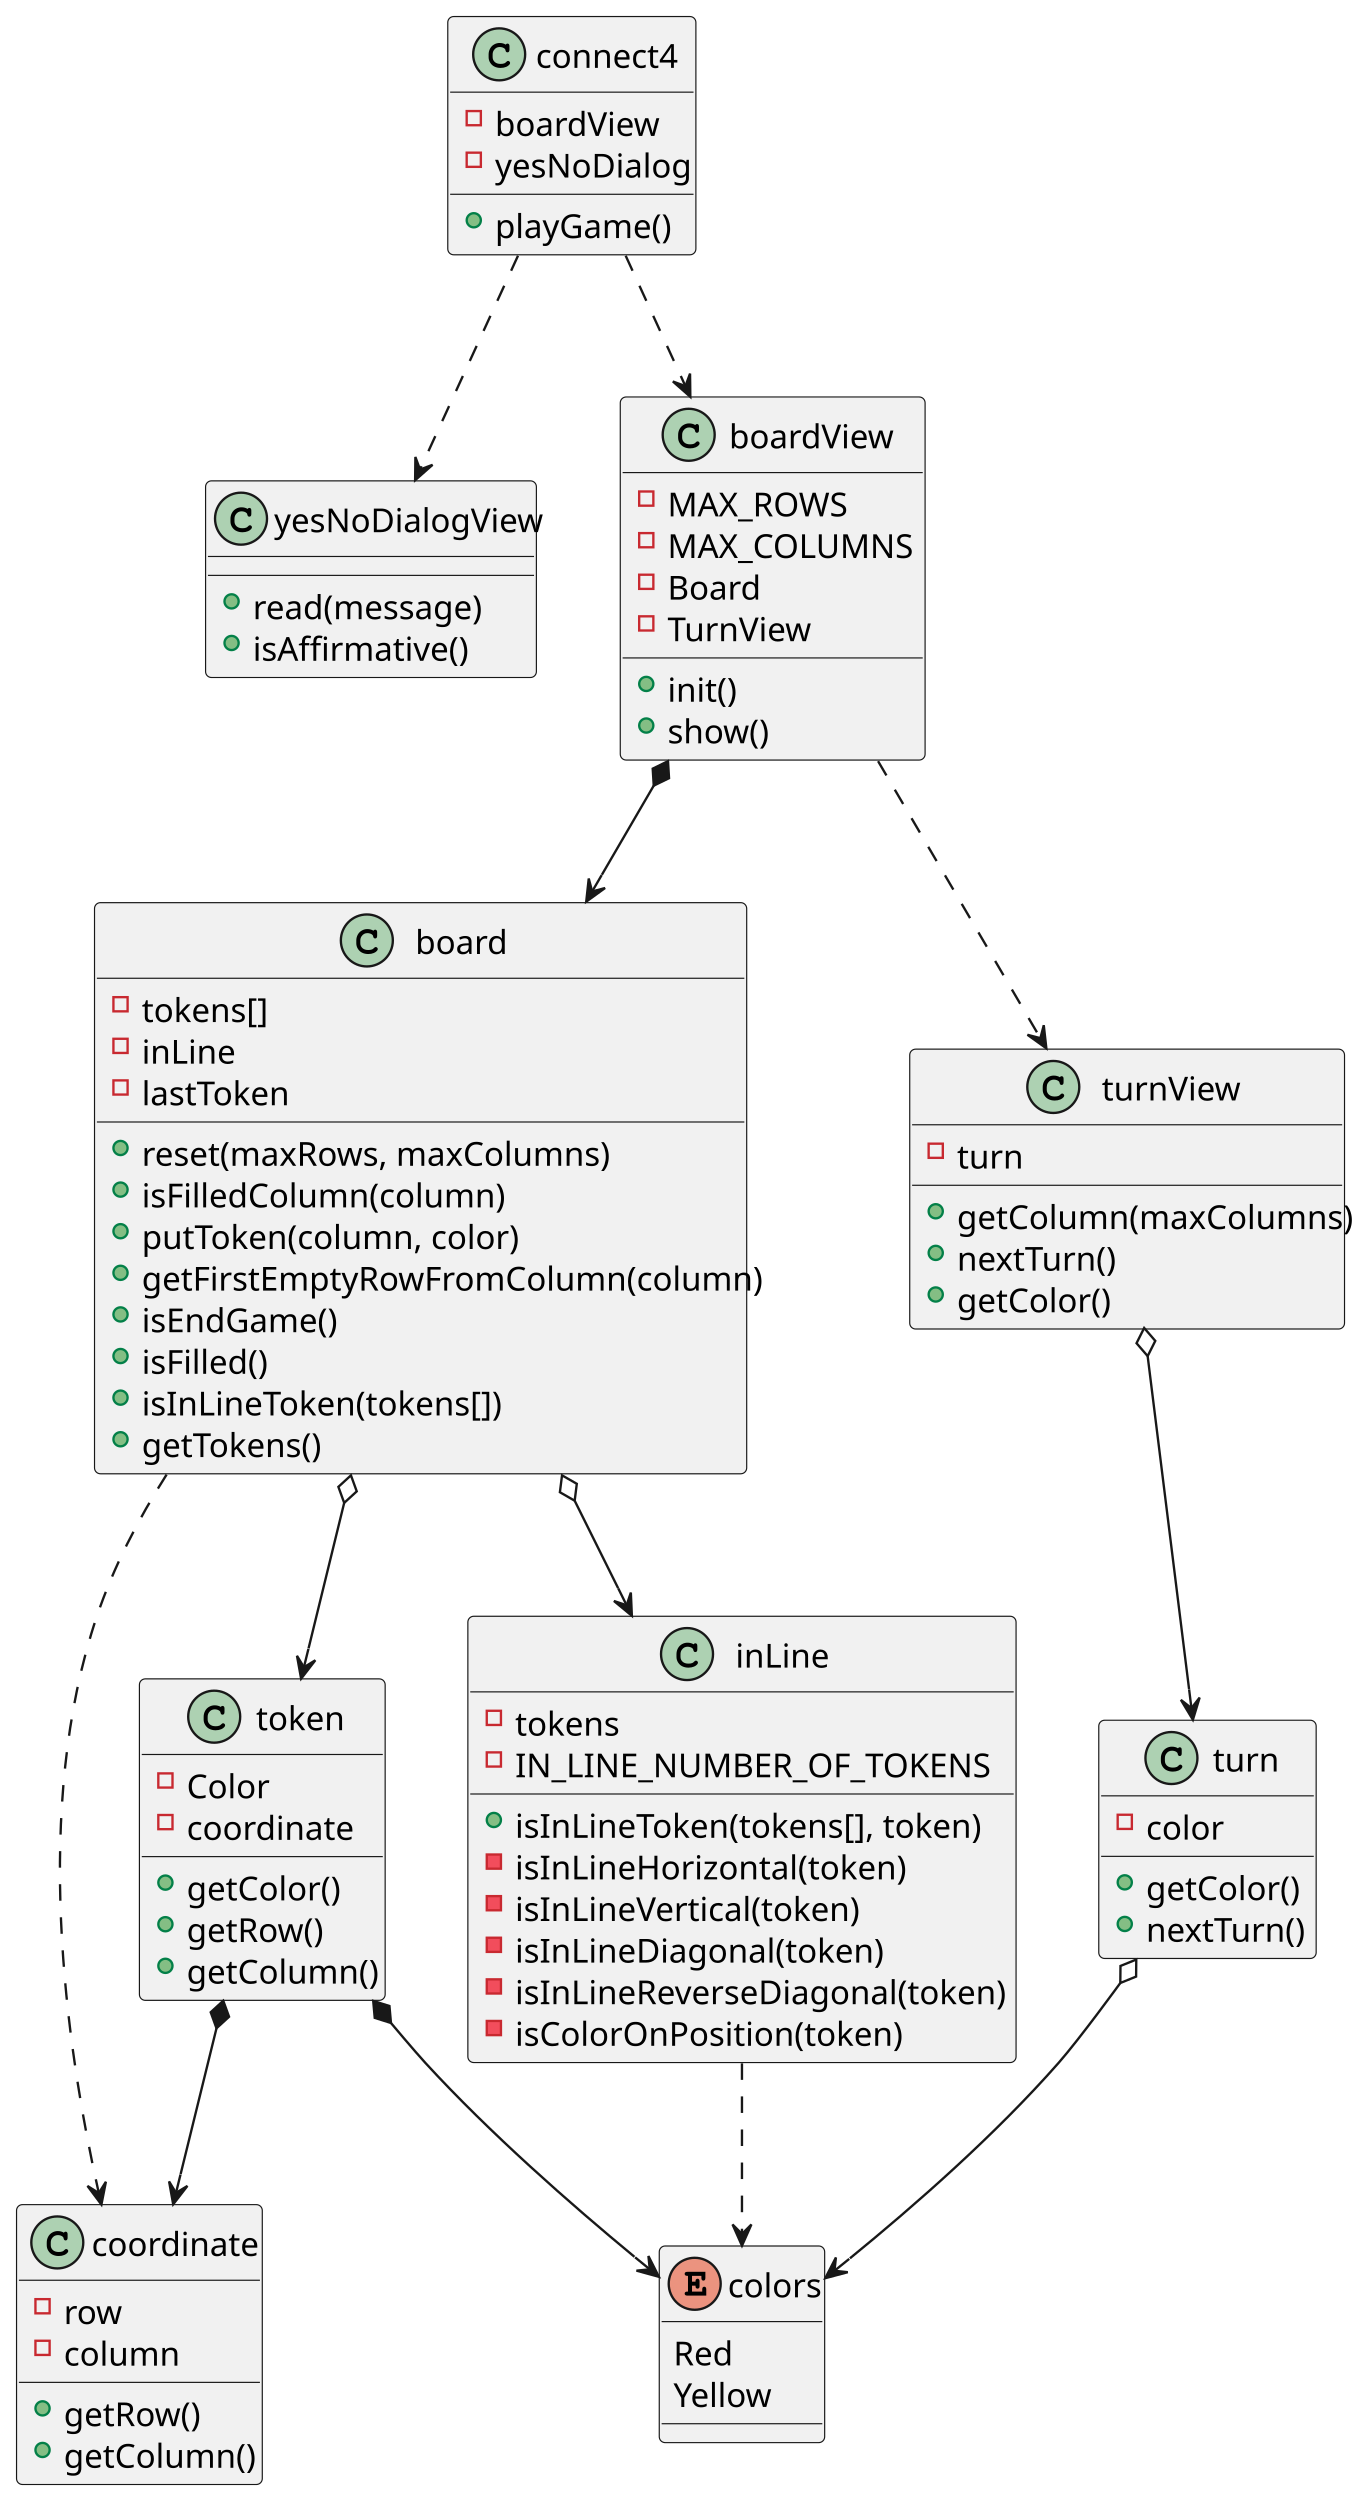
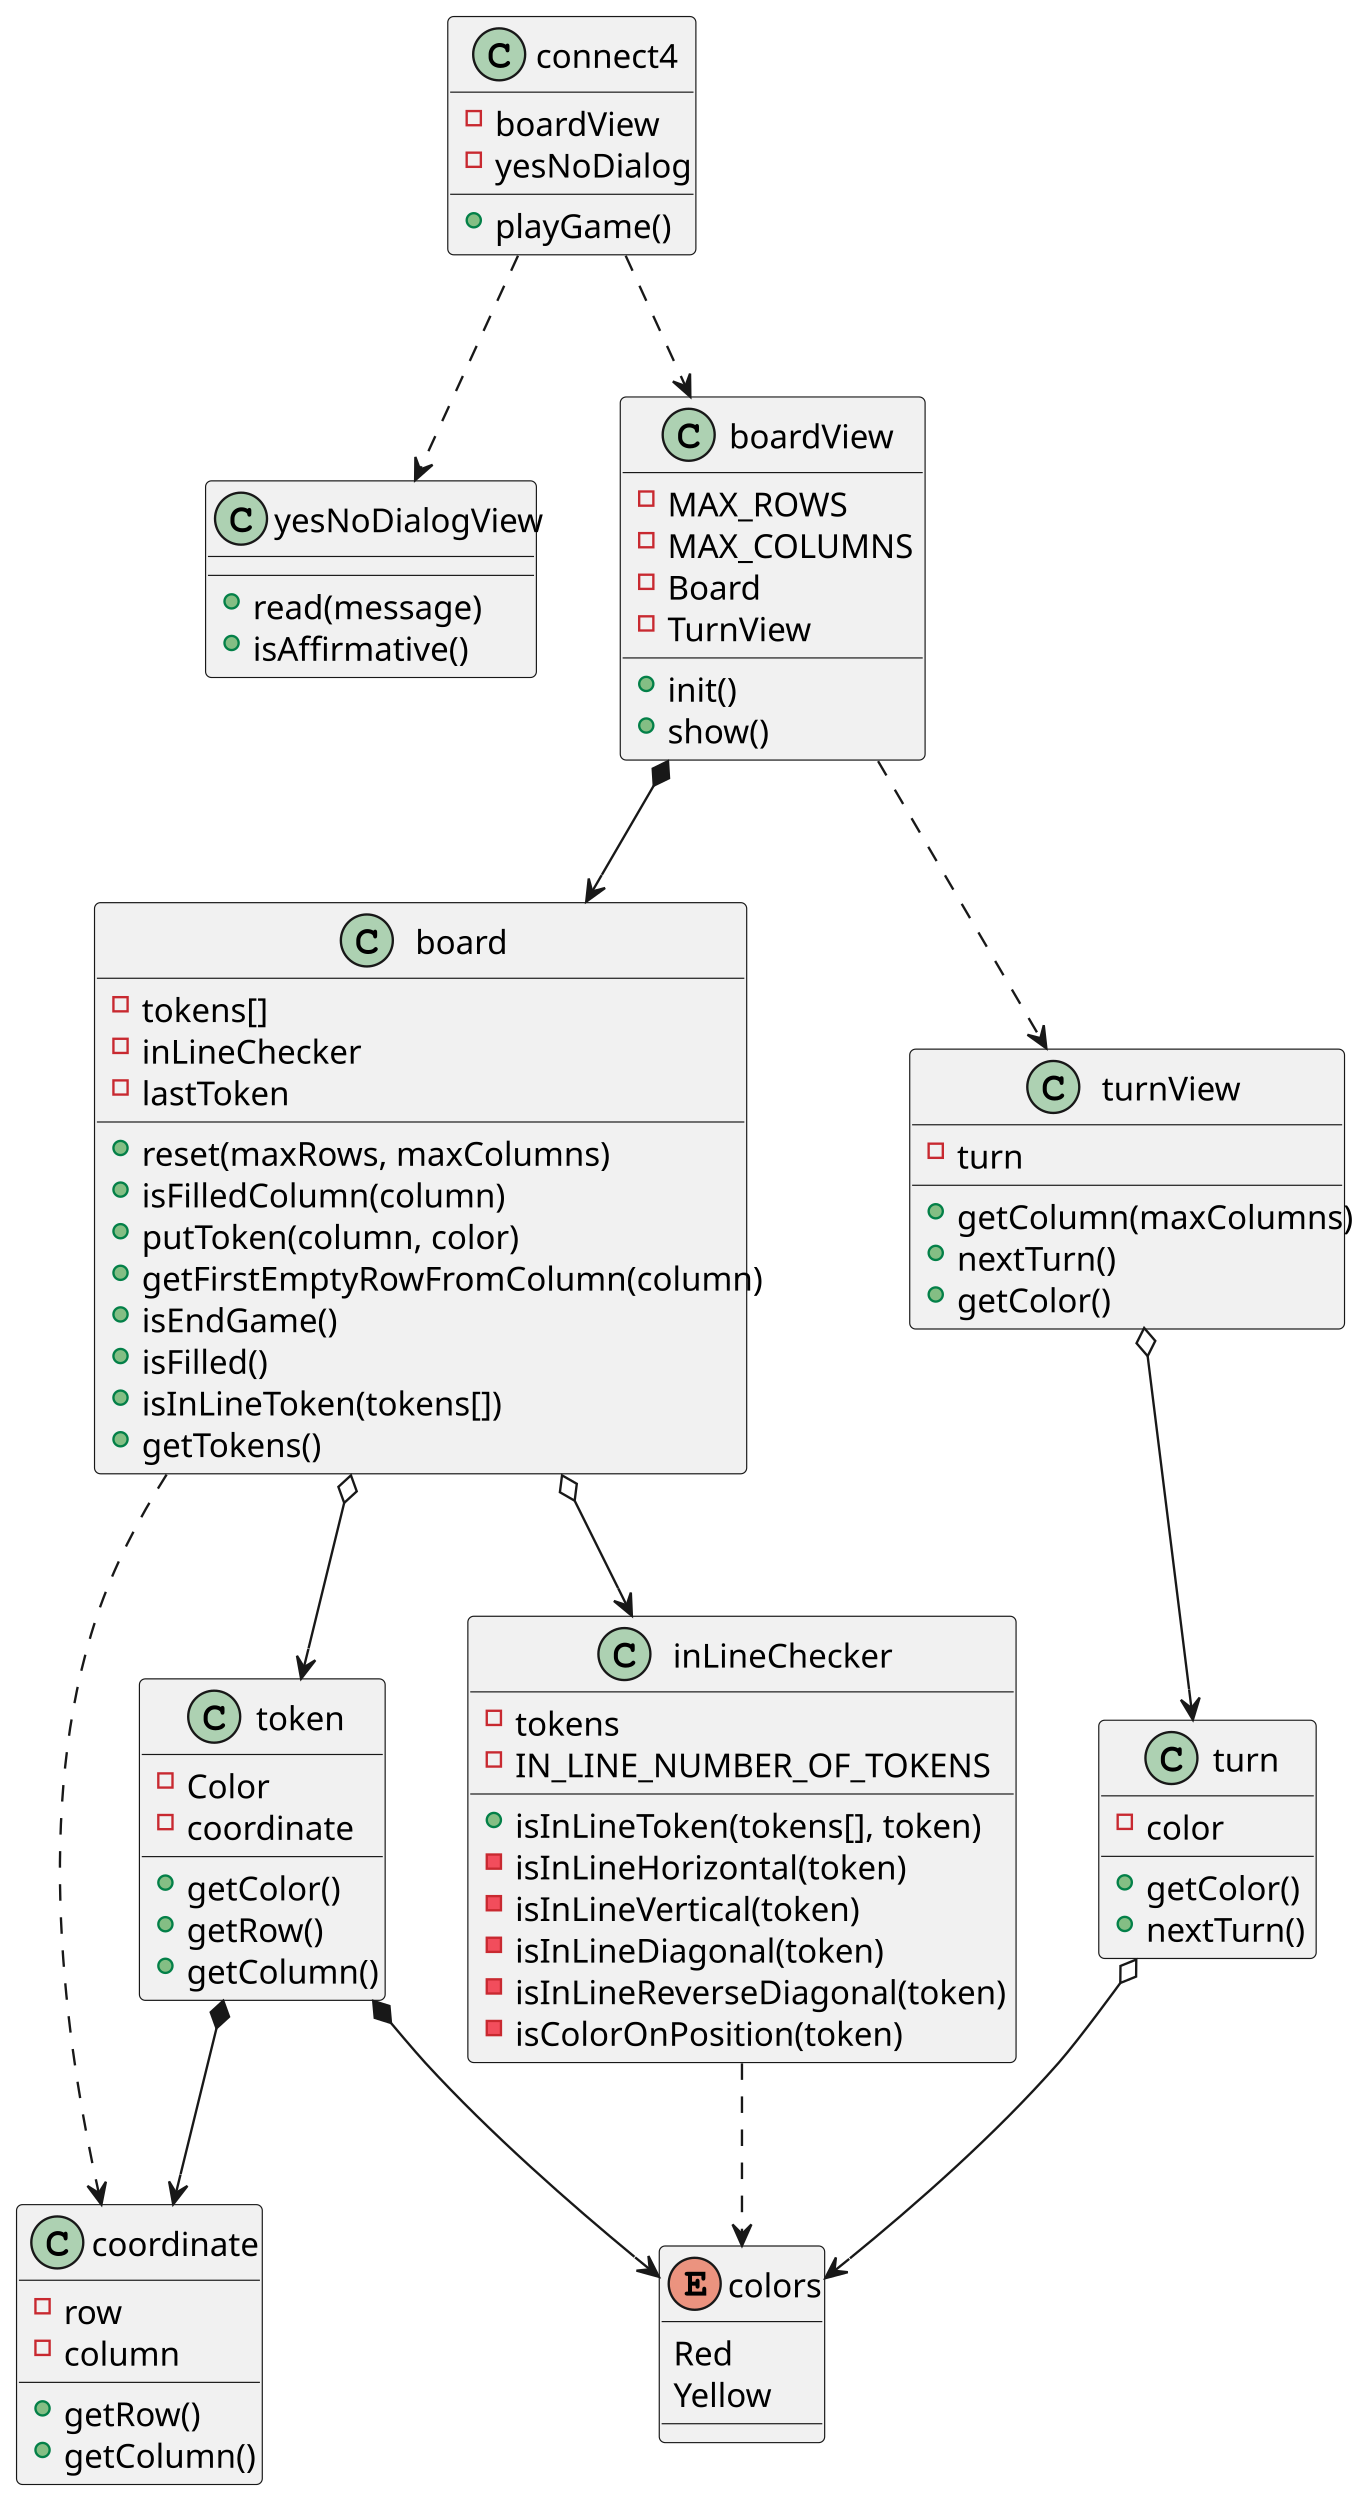
<svg xmlns="http://www.w3.org/2000/svg" contentStyleType="text/css" height="1058px" preserveAspectRatio="none" style="width:576px;height:1058px;background:#FFFFFF;" version="1.1" viewBox="0 0 576 1058" width="576px" zoomAndPan="magnify">
  <defs />
  <g>
    <g id="elem_connect4">
      <rect codeLine="2" fill="#F1F1F1" height="100.828" id="connect4" rx="2.5" ry="2.5" style="stroke:#181818;stroke-width:0.5;" width="105" x="189.5" y="7" />
      <ellipse cx="211.25" cy="23" fill="#ADD1B2" rx="11" ry="11" style="stroke:#181818;stroke-width:1.0;" />
      <path d="M214.016,18.875 Q214.172,18.656 214.359,18.547 Q214.547,18.438 214.766,18.438 Q215.141,18.438 215.375,18.703 Q215.609,18.953 215.609,19.562 L215.609,21.016 Q215.609,21.625 215.375,21.891 Q215.141,22.156 214.766,22.156 Q214.422,22.156 214.219,21.953 Q214.016,21.766 213.906,21.25 Q213.859,20.891 213.672,20.703 Q213.344,20.328 212.734,20.109 Q212.125,19.891 211.5,19.891 Q210.734,19.891 210.094,20.219 Q209.469,20.547 208.969,21.297 Q208.484,22.047 208.484,23.078 L208.484,24.172 Q208.484,25.406 209.375,26.234 Q210.266,27.047 211.859,27.047 Q212.797,27.047 213.453,26.797 Q213.844,26.641 214.266,26.203 Q214.531,25.938 214.672,25.859 Q214.828,25.781 215.031,25.781 Q215.359,25.781 215.609,26.047 Q215.875,26.297 215.875,26.641 Q215.875,26.984 215.531,27.391 Q215.031,27.969 214.234,28.297 Q213.156,28.75 211.859,28.75 Q210.344,28.75 209.141,28.125 Q208.156,27.625 207.469,26.562 Q206.781,25.484 206.781,24.203 L206.781,23.047 Q206.781,21.719 207.391,20.578 Q208.016,19.422 209.109,18.812 Q210.203,18.188 211.438,18.188 Q212.172,18.188 212.812,18.359 Q213.469,18.516 214.016,18.875 Z " fill="#000000" />
      <text fill="#000000" font-family="sans-serif" font-size="14" lengthAdjust="spacing" textLength="58" x="226.75" y="28.729">connect4</text>
      <line style="stroke:#181818;stroke-width:0.5;" x1="190.5" x2="293.5" y1="39" y2="39" />
      <rect fill="none" height="6" style="stroke:#C82930;stroke-width:1.0;" width="6" x="197.5" y="47" />
      <text fill="#000000" font-family="sans-serif" font-size="14" lengthAdjust="spacing" textLength="66" x="209.5" y="57.533">boardView</text>
      <rect fill="none" height="6" style="stroke:#C82930;stroke-width:1.0;" width="6" x="197.5" y="64.609" />
      <text fill="#000000" font-family="sans-serif" font-size="14" lengthAdjust="spacing" textLength="79" x="209.5" y="75.143">yesNoDialog</text>
      <line style="stroke:#181818;stroke-width:0.5;" x1="190.5" x2="293.5" y1="82.219" y2="82.219" />
      <ellipse cx="200.5" cy="93.219" fill="#84BE84" rx="3" ry="3" style="stroke:#038048;stroke-width:1.0;" />
      <text fill="#000000" font-family="sans-serif" font-size="14" lengthAdjust="spacing" textLength="74" x="209.5" y="100.752">playGame()</text>
    </g>
    <g id="elem_yesNoDialogView">
      <rect codeLine="7" fill="#F1F1F1" height="83.219" id="yesNoDialogView" rx="2.5" ry="2.5" style="stroke:#181818;stroke-width:0.5;" width="140" x="87" y="203.5" />
      <ellipse cx="102" cy="219.5" fill="#ADD1B2" rx="11" ry="11" style="stroke:#181818;stroke-width:1.0;" />
      <path d="M104.766,215.375 Q104.922,215.156 105.109,215.047 Q105.297,214.938 105.516,214.938 Q105.891,214.938 106.125,215.203 Q106.359,215.453 106.359,216.062 L106.359,217.516 Q106.359,218.125 106.125,218.391 Q105.891,218.656 105.516,218.656 Q105.172,218.656 104.969,218.453 Q104.766,218.266 104.656,217.75 Q104.609,217.391 104.422,217.203 Q104.094,216.828 103.484,216.609 Q102.875,216.391 102.25,216.391 Q101.484,216.391 100.844,216.719 Q100.219,217.047 99.719,217.797 Q99.234,218.547 99.234,219.578 L99.234,220.672 Q99.234,221.906 100.125,222.734 Q101.016,223.547 102.609,223.547 Q103.547,223.547 104.203,223.297 Q104.594,223.141 105.016,222.703 Q105.281,222.438 105.422,222.359 Q105.578,222.281 105.781,222.281 Q106.109,222.281 106.359,222.547 Q106.625,222.797 106.625,223.141 Q106.625,223.484 106.281,223.891 Q105.781,224.469 104.984,224.797 Q103.906,225.25 102.609,225.25 Q101.094,225.25 99.891,224.625 Q98.906,224.125 98.219,223.062 Q97.531,221.984 97.531,220.703 L97.531,219.547 Q97.531,218.219 98.141,217.078 Q98.766,215.922 99.859,215.312 Q100.953,214.688 102.188,214.688 Q102.922,214.688 103.562,214.859 Q104.219,215.016 104.766,215.375 Z " fill="#000000" />
      <text fill="#000000" font-family="sans-serif" font-size="14" lengthAdjust="spacing" textLength="108" x="116" y="225.228">yesNoDialogView</text>
      <line style="stroke:#181818;stroke-width:0.5;" x1="88" x2="226" y1="235.5" y2="235.5" />
      <line style="stroke:#181818;stroke-width:0.5;" x1="88" x2="226" y1="243.5" y2="243.5" />
      <ellipse cx="98" cy="254.5" fill="#84BE84" rx="3" ry="3" style="stroke:#038048;stroke-width:1.0;" />
      <text fill="#000000" font-family="sans-serif" font-size="14" lengthAdjust="spacing" textLength="96" x="107" y="262.033">read(message)</text>
      <ellipse cx="98" cy="272.109" fill="#84BE84" rx="3" ry="3" style="stroke:#038048;stroke-width:1.0;" />
      <text fill="#000000" font-family="sans-serif" font-size="14" lengthAdjust="spacing" textLength="86" x="107" y="279.643">isAffirmative()</text>
    </g>
    <g id="elem_board">
      <rect codeLine="11" fill="#F1F1F1" height="241.703" id="board" rx="2.5" ry="2.5" style="stroke:#181818;stroke-width:0.5;" width="276" x="40" y="382" />
      <ellipse cx="155.25" cy="398" fill="#ADD1B2" rx="11" ry="11" style="stroke:#181818;stroke-width:1.0;" />
      <path d="M158.016,393.875 Q158.172,393.656 158.359,393.547 Q158.547,393.438 158.766,393.438 Q159.141,393.438 159.375,393.703 Q159.609,393.953 159.609,394.562 L159.609,396.016 Q159.609,396.625 159.375,396.891 Q159.141,397.156 158.766,397.156 Q158.422,397.156 158.219,396.953 Q158.016,396.766 157.906,396.25 Q157.859,395.891 157.672,395.703 Q157.344,395.328 156.734,395.109 Q156.125,394.891 155.5,394.891 Q154.734,394.891 154.094,395.219 Q153.469,395.547 152.969,396.297 Q152.484,397.047 152.484,398.078 L152.484,399.172 Q152.484,400.406 153.375,401.234 Q154.266,402.047 155.859,402.047 Q156.797,402.047 157.453,401.797 Q157.844,401.641 158.266,401.203 Q158.531,400.938 158.672,400.859 Q158.828,400.781 159.031,400.781 Q159.359,400.781 159.609,401.047 Q159.875,401.297 159.875,401.641 Q159.875,401.984 159.531,402.391 Q159.031,402.969 158.234,403.297 Q157.156,403.75 155.859,403.75 Q154.344,403.75 153.141,403.125 Q152.156,402.625 151.469,401.562 Q150.781,400.484 150.781,399.203 L150.781,398.047 Q150.781,396.719 151.391,395.578 Q152.016,394.422 153.109,393.812 Q154.203,393.188 155.438,393.188 Q156.172,393.188 156.812,393.359 Q157.469,393.516 158.016,393.875 Z " fill="#000000" />
      <text fill="#000000" font-family="sans-serif" font-size="14" lengthAdjust="spacing" textLength="37" x="175.75" y="403.728">board</text>
      <line style="stroke:#181818;stroke-width:0.5;" x1="41" x2="315" y1="414" y2="414" />
      <rect fill="none" height="6" style="stroke:#C82930;stroke-width:1.0;" width="6" x="48" y="422" />
      <text fill="#000000" font-family="sans-serif" font-size="14" lengthAdjust="spacing" textLength="50" x="60" y="432.533">tokens[]</text>
      <rect fill="none" height="6" style="stroke:#C82930;stroke-width:1.0;" width="6" x="48" y="439.609" />
-       <text fill="#000000" font-family="sans-serif" font-size="14" lengthAdjust="spacing" textLength="38" x="60" y="450.143">inLine</text>
+       <text fill="#000000" font-family="sans-serif" font-size="14" lengthAdjust="spacing" textLength="91" x="60" y="450.143">inLineChecker</text>
      <rect fill="none" height="6" style="stroke:#C82930;stroke-width:1.0;" width="6" x="48" y="457.219" />
      <text fill="#000000" font-family="sans-serif" font-size="14" lengthAdjust="spacing" textLength="62" x="60" y="467.752">lastToken</text>
      <line style="stroke:#181818;stroke-width:0.5;" x1="41" x2="315" y1="474.828" y2="474.828" />
      <ellipse cx="51" cy="485.828" fill="#84BE84" rx="3" ry="3" style="stroke:#038048;stroke-width:1.0;" />
      <text fill="#000000" font-family="sans-serif" font-size="14" lengthAdjust="spacing" textLength="189" x="60" y="493.361">reset(maxRows, maxColumns)</text>
      <ellipse cx="51" cy="503.438" fill="#84BE84" rx="3" ry="3" style="stroke:#038048;stroke-width:1.0;" />
      <text fill="#000000" font-family="sans-serif" font-size="14" lengthAdjust="spacing" textLength="147" x="60" y="510.971">isFilledColumn(column)</text>
      <ellipse cx="51" cy="521.047" fill="#84BE84" rx="3" ry="3" style="stroke:#038048;stroke-width:1.0;" />
      <text fill="#000000" font-family="sans-serif" font-size="14" lengthAdjust="spacing" textLength="154" x="60" y="528.58">putToken(column, color)</text>
      <ellipse cx="51" cy="538.656" fill="#84BE84" rx="3" ry="3" style="stroke:#038048;stroke-width:1.0;" />
      <text fill="#000000" font-family="sans-serif" font-size="14" lengthAdjust="spacing" textLength="250" x="60" y="546.189">getFirstEmptyRowFromColumn(column)</text>
      <ellipse cx="51" cy="556.266" fill="#84BE84" rx="3" ry="3" style="stroke:#038048;stroke-width:1.0;" />
      <text fill="#000000" font-family="sans-serif" font-size="14" lengthAdjust="spacing" textLength="83" x="60" y="563.799">isEndGame()</text>
      <ellipse cx="51" cy="573.875" fill="#84BE84" rx="3" ry="3" style="stroke:#038048;stroke-width:1.0;" />
      <text fill="#000000" font-family="sans-serif" font-size="14" lengthAdjust="spacing" textLength="54" x="60" y="581.408">isFilled()</text>
      <ellipse cx="51" cy="591.484" fill="#84BE84" rx="3" ry="3" style="stroke:#038048;stroke-width:1.0;" />
      <text fill="#000000" font-family="sans-serif" font-size="14" lengthAdjust="spacing" textLength="148" x="60" y="599.018">isInLineToken(tokens[])</text>
      <ellipse cx="51" cy="609.094" fill="#84BE84" rx="3" ry="3" style="stroke:#038048;stroke-width:1.0;" />
      <text fill="#000000" font-family="sans-serif" font-size="14" lengthAdjust="spacing" textLength="77" x="60" y="616.627">getTokens()</text>
    </g>
    <g id="elem_boardView">
      <rect codeLine="24" fill="#F1F1F1" height="153.656" id="boardView" rx="2.5" ry="2.5" style="stroke:#181818;stroke-width:0.5;" width="129" x="262.5" y="168" />
      <ellipse cx="291.45" cy="184" fill="#ADD1B2" rx="11" ry="11" style="stroke:#181818;stroke-width:1.0;" />
      <path d="M294.216,179.875 Q294.372,179.656 294.559,179.547 Q294.747,179.438 294.966,179.438 Q295.341,179.438 295.575,179.703 Q295.809,179.953 295.809,180.562 L295.809,182.016 Q295.809,182.625 295.575,182.891 Q295.341,183.156 294.966,183.156 Q294.622,183.156 294.419,182.953 Q294.216,182.766 294.106,182.25 Q294.059,181.891 293.872,181.703 Q293.544,181.328 292.934,181.109 Q292.325,180.891 291.7,180.891 Q290.934,180.891 290.294,181.219 Q289.669,181.547 289.169,182.297 Q288.684,183.047 288.684,184.078 L288.684,185.172 Q288.684,186.406 289.575,187.234 Q290.466,188.047 292.059,188.047 Q292.997,188.047 293.653,187.797 Q294.044,187.641 294.466,187.203 Q294.731,186.938 294.872,186.859 Q295.028,186.781 295.231,186.781 Q295.559,186.781 295.809,187.047 Q296.075,187.297 296.075,187.641 Q296.075,187.984 295.731,188.391 Q295.231,188.969 294.434,189.297 Q293.356,189.75 292.059,189.75 Q290.544,189.75 289.341,189.125 Q288.356,188.625 287.669,187.562 Q286.981,186.484 286.981,185.203 L286.981,184.047 Q286.981,182.719 287.591,181.578 Q288.216,180.422 289.309,179.812 Q290.403,179.188 291.637,179.188 Q292.372,179.188 293.012,179.359 Q293.669,179.516 294.216,179.875 Z " fill="#000000" />
      <text fill="#000000" font-family="sans-serif" font-size="14" lengthAdjust="spacing" textLength="66" x="308.55" y="189.728">boardView</text>
      <line style="stroke:#181818;stroke-width:0.5;" x1="263.5" x2="390.5" y1="200" y2="200" />
      <rect fill="none" height="6" style="stroke:#C82930;stroke-width:1.0;" width="6" x="270.5" y="208" />
      <text fill="#000000" font-family="sans-serif" font-size="14" lengthAdjust="spacing" textLength="79" x="282.5" y="218.533">MAX_ROWS</text>
      <rect fill="none" height="6" style="stroke:#C82930;stroke-width:1.0;" width="6" x="270.5" y="225.609" />
      <text fill="#000000" font-family="sans-serif" font-size="14" lengthAdjust="spacing" textLength="103" x="282.5" y="236.143">MAX_COLUMNS</text>
      <rect fill="none" height="6" style="stroke:#C82930;stroke-width:1.0;" width="6" x="270.5" y="243.219" />
      <text fill="#000000" font-family="sans-serif" font-size="14" lengthAdjust="spacing" textLength="38" x="282.5" y="253.752">Board</text>
      <rect fill="none" height="6" style="stroke:#C82930;stroke-width:1.0;" width="6" x="270.5" y="260.828" />
      <text fill="#000000" font-family="sans-serif" font-size="14" lengthAdjust="spacing" textLength="59" x="282.5" y="271.361">TurnView</text>
      <line style="stroke:#181818;stroke-width:0.5;" x1="263.5" x2="390.5" y1="278.438" y2="278.438" />
      <ellipse cx="273.5" cy="289.438" fill="#84BE84" rx="3" ry="3" style="stroke:#038048;stroke-width:1.0;" />
      <text fill="#000000" font-family="sans-serif" font-size="14" lengthAdjust="spacing" textLength="28" x="282.5" y="296.971">init()</text>
      <ellipse cx="273.5" cy="307.047" fill="#84BE84" rx="3" ry="3" style="stroke:#038048;stroke-width:1.0;" />
      <text fill="#000000" font-family="sans-serif" font-size="14" lengthAdjust="spacing" textLength="42" x="282.5" y="314.58">show()</text>
    </g>
-     <g id="elem_inLine">
-       <rect codeLine="32" fill="#F1F1F1" height="188.875" id="inLine" rx="2.5" ry="2.5" style="stroke:#181818;stroke-width:0.5;" width="232" x="198" y="684" />
-       <ellipse cx="290.75" cy="700" fill="#ADD1B2" rx="11" ry="11" style="stroke:#181818;stroke-width:1.0;" />
-       <path d="M293.516,695.875 Q293.672,695.656 293.859,695.547 Q294.047,695.438 294.266,695.438 Q294.641,695.438 294.875,695.703 Q295.109,695.953 295.109,696.562 L295.109,698.016 Q295.109,698.625 294.875,698.891 Q294.641,699.156 294.266,699.156 Q293.922,699.156 293.719,698.953 Q293.516,698.766 293.406,698.25 Q293.359,697.891 293.172,697.703 Q292.844,697.328 292.234,697.109 Q291.625,696.891 291,696.891 Q290.234,696.891 289.594,697.219 Q288.969,697.547 288.469,698.297 Q287.984,699.047 287.984,700.078 L287.984,701.172 Q287.984,702.406 288.875,703.234 Q289.766,704.047 291.359,704.047 Q292.297,704.047 292.953,703.797 Q293.344,703.641 293.766,703.203 Q294.031,702.938 294.172,702.859 Q294.328,702.781 294.531,702.781 Q294.859,702.781 295.109,703.047 Q295.375,703.297 295.375,703.641 Q295.375,703.984 295.031,704.391 Q294.531,704.969 293.734,705.297 Q292.656,705.75 291.359,705.75 Q289.844,705.75 288.641,705.125 Q287.656,704.625 286.969,703.562 Q286.281,702.484 286.281,701.203 L286.281,700.047 Q286.281,698.719 286.891,697.578 Q287.516,696.422 288.609,695.812 Q289.703,695.188 290.938,695.188 Q291.672,695.188 292.312,695.359 Q292.969,695.516 293.516,695.875 Z " fill="#000000" />
-       <text fill="#000000" font-family="sans-serif" font-size="14" lengthAdjust="spacing" textLength="38" x="311.25" y="705.729">inLine</text>
+     <g id="elem_inLineChecker">
+       <rect codeLine="32" fill="#F1F1F1" height="188.875" id="inLineChecker" rx="2.5" ry="2.5" style="stroke:#181818;stroke-width:0.5;" width="232" x="198" y="684" />
+       <ellipse cx="264.25" cy="700" fill="#ADD1B2" rx="11" ry="11" style="stroke:#181818;stroke-width:1.0;" />
+       <path d="M267.016,695.875 Q267.172,695.656 267.359,695.547 Q267.547,695.438 267.766,695.438 Q268.141,695.438 268.375,695.703 Q268.609,695.953 268.609,696.562 L268.609,698.016 Q268.609,698.625 268.375,698.891 Q268.141,699.156 267.766,699.156 Q267.422,699.156 267.219,698.953 Q267.016,698.766 266.906,698.25 Q266.859,697.891 266.672,697.703 Q266.344,697.328 265.734,697.109 Q265.125,696.891 264.5,696.891 Q263.734,696.891 263.094,697.219 Q262.469,697.547 261.969,698.297 Q261.484,699.047 261.484,700.078 L261.484,701.172 Q261.484,702.406 262.375,703.234 Q263.266,704.047 264.859,704.047 Q265.797,704.047 266.453,703.797 Q266.844,703.641 267.266,703.203 Q267.531,702.938 267.672,702.859 Q267.828,702.781 268.031,702.781 Q268.359,702.781 268.609,703.047 Q268.875,703.297 268.875,703.641 Q268.875,703.984 268.531,704.391 Q268.031,704.969 267.234,705.297 Q266.156,705.75 264.859,705.75 Q263.344,705.75 262.141,705.125 Q261.156,704.625 260.469,703.562 Q259.781,702.484 259.781,701.203 L259.781,700.047 Q259.781,698.719 260.391,697.578 Q261.016,696.422 262.109,695.812 Q263.203,695.188 264.438,695.188 Q265.172,695.188 265.812,695.359 Q266.469,695.516 267.016,695.875 Z " fill="#000000" />
+       <text fill="#000000" font-family="sans-serif" font-size="14" lengthAdjust="spacing" textLength="91" x="284.75" y="705.729">inLineChecker</text>
      <line style="stroke:#181818;stroke-width:0.5;" x1="199" x2="429" y1="716" y2="716" />
      <rect fill="none" height="6" style="stroke:#C82930;stroke-width:1.0;" width="6" x="206" y="724" />
      <text fill="#000000" font-family="sans-serif" font-size="14" lengthAdjust="spacing" textLength="42" x="218" y="734.533">tokens</text>
      <rect fill="none" height="6" style="stroke:#C82930;stroke-width:1.0;" width="6" x="206" y="741.609" />
      <text fill="#000000" font-family="sans-serif" font-size="14" lengthAdjust="spacing" textLength="206" x="218" y="752.143">IN_LINE_NUMBER_OF_TOKENS</text>
      <line style="stroke:#181818;stroke-width:0.5;" x1="199" x2="429" y1="759.219" y2="759.219" />
      <ellipse cx="209" cy="770.219" fill="#84BE84" rx="3" ry="3" style="stroke:#038048;stroke-width:1.0;" />
      <text fill="#000000" font-family="sans-serif" font-size="14" lengthAdjust="spacing" textLength="191" x="218" y="777.752">isInLineToken(tokens[], token)</text>
      <rect fill="#F24D5C" height="6" style="stroke:#C82930;stroke-width:1.0;" width="6" x="206" y="784.828" />
      <text fill="#000000" font-family="sans-serif" font-size="14" lengthAdjust="spacing" textLength="155" x="218" y="795.361">isInLineHorizontal(token)</text>
      <rect fill="#F24D5C" height="6" style="stroke:#C82930;stroke-width:1.0;" width="6" x="206" y="802.438" />
      <text fill="#000000" font-family="sans-serif" font-size="14" lengthAdjust="spacing" textLength="140" x="218" y="812.971">isInLineVertical(token)</text>
      <rect fill="#F24D5C" height="6" style="stroke:#C82930;stroke-width:1.0;" width="6" x="206" y="820.047" />
      <text fill="#000000" font-family="sans-serif" font-size="14" lengthAdjust="spacing" textLength="149" x="218" y="830.58">isInLineDiagonal(token)</text>
      <rect fill="#F24D5C" height="6" style="stroke:#C82930;stroke-width:1.0;" width="6" x="206" y="837.656" />
      <text fill="#000000" font-family="sans-serif" font-size="14" lengthAdjust="spacing" textLength="202" x="218" y="848.189">isInLineReverseDiagonal(token)</text>
      <rect fill="#F24D5C" height="6" style="stroke:#C82930;stroke-width:1.0;" width="6" x="206" y="855.266" />
      <text fill="#000000" font-family="sans-serif" font-size="14" lengthAdjust="spacing" textLength="158" x="218" y="865.799">isColorOnPosition(token)</text>
    </g>
    <g id="elem_token">
      <rect codeLine="43" fill="#F1F1F1" height="136.047" id="token" rx="2.5" ry="2.5" style="stroke:#181818;stroke-width:0.5;" width="104" x="59" y="710.5" />
      <ellipse cx="90.65" cy="726.5" fill="#ADD1B2" rx="11" ry="11" style="stroke:#181818;stroke-width:1.0;" />
      <path d="M93.416,722.375 Q93.572,722.156 93.759,722.047 Q93.947,721.938 94.166,721.938 Q94.541,721.938 94.775,722.203 Q95.009,722.453 95.009,723.062 L95.009,724.516 Q95.009,725.125 94.775,725.391 Q94.541,725.656 94.166,725.656 Q93.822,725.656 93.619,725.453 Q93.416,725.266 93.306,724.75 Q93.259,724.391 93.072,724.203 Q92.744,723.828 92.134,723.609 Q91.525,723.391 90.9,723.391 Q90.134,723.391 89.494,723.719 Q88.869,724.047 88.369,724.797 Q87.884,725.547 87.884,726.578 L87.884,727.672 Q87.884,728.906 88.775,729.734 Q89.666,730.547 91.259,730.547 Q92.197,730.547 92.853,730.297 Q93.244,730.141 93.666,729.703 Q93.931,729.438 94.072,729.359 Q94.228,729.281 94.431,729.281 Q94.759,729.281 95.009,729.547 Q95.275,729.797 95.275,730.141 Q95.275,730.484 94.931,730.891 Q94.431,731.469 93.634,731.797 Q92.556,732.25 91.259,732.25 Q89.744,732.25 88.541,731.625 Q87.556,731.125 86.869,730.062 Q86.181,728.984 86.181,727.703 L86.181,726.547 Q86.181,725.219 86.791,724.078 Q87.416,722.922 88.509,722.312 Q89.603,721.688 90.838,721.688 Q91.572,721.688 92.213,721.859 Q92.869,722.016 93.416,722.375 Z " fill="#000000" />
      <text fill="#000000" font-family="sans-serif" font-size="14" lengthAdjust="spacing" textLength="35" x="108.35" y="732.229">token</text>
      <line style="stroke:#181818;stroke-width:0.5;" x1="60" x2="162" y1="742.5" y2="742.5" />
      <rect fill="none" height="6" style="stroke:#C82930;stroke-width:1.0;" width="6" x="67" y="750.5" />
      <text fill="#000000" font-family="sans-serif" font-size="14" lengthAdjust="spacing" textLength="34" x="79" y="761.033">Color</text>
      <rect fill="none" height="6" style="stroke:#C82930;stroke-width:1.0;" width="6" x="67" y="768.109" />
      <text fill="#000000" font-family="sans-serif" font-size="14" lengthAdjust="spacing" textLength="67" x="79" y="778.643">coordinate</text>
      <line style="stroke:#181818;stroke-width:0.5;" x1="60" x2="162" y1="785.719" y2="785.719" />
      <ellipse cx="70" cy="796.719" fill="#84BE84" rx="3" ry="3" style="stroke:#038048;stroke-width:1.0;" />
      <text fill="#000000" font-family="sans-serif" font-size="14" lengthAdjust="spacing" textLength="64" x="79" y="804.252">getColor()</text>
      <ellipse cx="70" cy="814.328" fill="#84BE84" rx="3" ry="3" style="stroke:#038048;stroke-width:1.0;" />
      <text fill="#000000" font-family="sans-serif" font-size="14" lengthAdjust="spacing" textLength="57" x="79" y="821.861">getRow()</text>
      <ellipse cx="70" cy="831.938" fill="#84BE84" rx="3" ry="3" style="stroke:#038048;stroke-width:1.0;" />
      <text fill="#000000" font-family="sans-serif" font-size="14" lengthAdjust="spacing" textLength="78" x="79" y="839.471">getColumn()</text>
    </g>
    <g id="elem_coordinate">
      <rect codeLine="51" fill="#F1F1F1" height="118.438" id="coordinate" rx="2.5" ry="2.5" style="stroke:#181818;stroke-width:0.5;" width="104" x="7" y="933" />
      <ellipse cx="24.25" cy="949" fill="#ADD1B2" rx="11" ry="11" style="stroke:#181818;stroke-width:1.0;" />
      <path d="M27.016,944.875 Q27.172,944.656 27.359,944.547 Q27.547,944.438 27.766,944.438 Q28.141,944.438 28.375,944.703 Q28.609,944.953 28.609,945.562 L28.609,947.016 Q28.609,947.625 28.375,947.891 Q28.141,948.156 27.766,948.156 Q27.422,948.156 27.219,947.953 Q27.016,947.766 26.906,947.25 Q26.859,946.891 26.672,946.703 Q26.344,946.328 25.734,946.109 Q25.125,945.891 24.5,945.891 Q23.734,945.891 23.094,946.219 Q22.469,946.547 21.969,947.297 Q21.484,948.047 21.484,949.078 L21.484,950.172 Q21.484,951.406 22.375,952.234 Q23.266,953.047 24.859,953.047 Q25.797,953.047 26.453,952.797 Q26.844,952.641 27.266,952.203 Q27.531,951.938 27.672,951.859 Q27.828,951.781 28.031,951.781 Q28.359,951.781 28.609,952.047 Q28.875,952.297 28.875,952.641 Q28.875,952.984 28.531,953.391 Q28.031,953.969 27.234,954.297 Q26.156,954.75 24.859,954.75 Q23.344,954.75 22.141,954.125 Q21.156,953.625 20.469,952.562 Q19.781,951.484 19.781,950.203 L19.781,949.047 Q19.781,947.719 20.391,946.578 Q21.016,945.422 22.109,944.812 Q23.203,944.188 24.438,944.188 Q25.172,944.188 25.812,944.359 Q26.469,944.516 27.016,944.875 Z " fill="#000000" />
      <text fill="#000000" font-family="sans-serif" font-size="14" lengthAdjust="spacing" textLength="67" x="38.75" y="954.729">coordinate</text>
      <line style="stroke:#181818;stroke-width:0.5;" x1="8" x2="110" y1="965" y2="965" />
      <rect fill="none" height="6" style="stroke:#C82930;stroke-width:1.0;" width="6" x="15" y="973" />
      <text fill="#000000" font-family="sans-serif" font-size="14" lengthAdjust="spacing" textLength="22" x="27" y="983.533">row</text>
      <rect fill="none" height="6" style="stroke:#C82930;stroke-width:1.0;" width="6" x="15" y="990.609" />
      <text fill="#000000" font-family="sans-serif" font-size="14" lengthAdjust="spacing" textLength="45" x="27" y="1001.143">column</text>
      <line style="stroke:#181818;stroke-width:0.5;" x1="8" x2="110" y1="1008.219" y2="1008.219" />
      <ellipse cx="18" cy="1019.219" fill="#84BE84" rx="3" ry="3" style="stroke:#038048;stroke-width:1.0;" />
      <text fill="#000000" font-family="sans-serif" font-size="14" lengthAdjust="spacing" textLength="57" x="27" y="1026.752">getRow()</text>
      <ellipse cx="18" cy="1036.828" fill="#84BE84" rx="3" ry="3" style="stroke:#038048;stroke-width:1.0;" />
      <text fill="#000000" font-family="sans-serif" font-size="14" lengthAdjust="spacing" textLength="78" x="27" y="1044.361">getColumn()</text>
    </g>
    <g id="elem_turnView">
      <rect codeLine="58" fill="#F1F1F1" height="118.438" id="turnView" rx="2.5" ry="2.5" style="stroke:#181818;stroke-width:0.5;" width="184" x="385" y="444" />
      <ellipse cx="445.75" cy="460" fill="#ADD1B2" rx="11" ry="11" style="stroke:#181818;stroke-width:1.0;" />
      <path d="M448.516,455.875 Q448.672,455.656 448.859,455.547 Q449.047,455.438 449.266,455.438 Q449.641,455.438 449.875,455.703 Q450.109,455.953 450.109,456.562 L450.109,458.016 Q450.109,458.625 449.875,458.891 Q449.641,459.156 449.266,459.156 Q448.922,459.156 448.719,458.953 Q448.516,458.766 448.406,458.25 Q448.359,457.891 448.172,457.703 Q447.844,457.328 447.234,457.109 Q446.625,456.891 446,456.891 Q445.234,456.891 444.594,457.219 Q443.969,457.547 443.469,458.297 Q442.984,459.047 442.984,460.078 L442.984,461.172 Q442.984,462.406 443.875,463.234 Q444.766,464.047 446.359,464.047 Q447.297,464.047 447.953,463.797 Q448.344,463.641 448.766,463.203 Q449.031,462.938 449.172,462.859 Q449.328,462.781 449.531,462.781 Q449.859,462.781 450.109,463.047 Q450.375,463.297 450.375,463.641 Q450.375,463.984 450.031,464.391 Q449.531,464.969 448.734,465.297 Q447.656,465.75 446.359,465.75 Q444.844,465.75 443.641,465.125 Q442.656,464.625 441.969,463.562 Q441.281,462.484 441.281,461.203 L441.281,460.047 Q441.281,458.719 441.891,457.578 Q442.516,456.422 443.609,455.812 Q444.703,455.188 445.938,455.188 Q446.672,455.188 447.312,455.359 Q447.969,455.516 448.516,455.875 Z " fill="#000000" />
      <text fill="#000000" font-family="sans-serif" font-size="14" lengthAdjust="spacing" textLength="54" x="466.25" y="465.728">turnView</text>
      <line style="stroke:#181818;stroke-width:0.5;" x1="386" x2="568" y1="476" y2="476" />
      <rect fill="none" height="6" style="stroke:#C82930;stroke-width:1.0;" width="6" x="393" y="484" />
      <text fill="#000000" font-family="sans-serif" font-size="14" lengthAdjust="spacing" textLength="25" x="405" y="494.533">turn</text>
      <line style="stroke:#181818;stroke-width:0.5;" x1="386" x2="568" y1="501.609" y2="501.609" />
      <ellipse cx="396" cy="512.609" fill="#84BE84" rx="3" ry="3" style="stroke:#038048;stroke-width:1.0;" />
      <text fill="#000000" font-family="sans-serif" font-size="14" lengthAdjust="spacing" textLength="158" x="405" y="520.143">getColumn(maxColumns)</text>
      <ellipse cx="396" cy="530.219" fill="#84BE84" rx="3" ry="3" style="stroke:#038048;stroke-width:1.0;" />
      <text fill="#000000" font-family="sans-serif" font-size="14" lengthAdjust="spacing" textLength="66" x="405" y="537.752">nextTurn()</text>
      <ellipse cx="396" cy="547.828" fill="#84BE84" rx="3" ry="3" style="stroke:#038048;stroke-width:1.0;" />
      <text fill="#000000" font-family="sans-serif" font-size="14" lengthAdjust="spacing" textLength="64" x="405" y="555.361">getColor()</text>
    </g>
    <g id="elem_turn">
      <rect codeLine="65" fill="#F1F1F1" height="100.828" id="turn" rx="2.5" ry="2.5" style="stroke:#181818;stroke-width:0.5;" width="92" x="465" y="728" />
      <ellipse cx="495.75" cy="744" fill="#ADD1B2" rx="11" ry="11" style="stroke:#181818;stroke-width:1.0;" />
      <path d="M498.516,739.875 Q498.672,739.656 498.859,739.547 Q499.047,739.438 499.266,739.438 Q499.641,739.438 499.875,739.703 Q500.109,739.953 500.109,740.562 L500.109,742.016 Q500.109,742.625 499.875,742.891 Q499.641,743.156 499.266,743.156 Q498.922,743.156 498.719,742.953 Q498.516,742.766 498.406,742.25 Q498.359,741.891 498.172,741.703 Q497.844,741.328 497.234,741.109 Q496.625,740.891 496,740.891 Q495.234,740.891 494.594,741.219 Q493.969,741.547 493.469,742.297 Q492.984,743.047 492.984,744.078 L492.984,745.172 Q492.984,746.406 493.875,747.234 Q494.766,748.047 496.359,748.047 Q497.297,748.047 497.953,747.797 Q498.344,747.641 498.766,747.203 Q499.031,746.938 499.172,746.859 Q499.328,746.781 499.531,746.781 Q499.859,746.781 500.109,747.047 Q500.375,747.297 500.375,747.641 Q500.375,747.984 500.031,748.391 Q499.531,748.969 498.734,749.297 Q497.656,749.75 496.359,749.75 Q494.844,749.75 493.641,749.125 Q492.656,748.625 491.969,747.562 Q491.281,746.484 491.281,745.203 L491.281,744.047 Q491.281,742.719 491.891,741.578 Q492.516,740.422 493.609,739.812 Q494.703,739.188 495.938,739.188 Q496.672,739.188 497.312,739.359 Q497.969,739.516 498.516,739.875 Z " fill="#000000" />
      <text fill="#000000" font-family="sans-serif" font-size="14" lengthAdjust="spacing" textLength="25" x="513.25" y="749.729">turn</text>
      <line style="stroke:#181818;stroke-width:0.5;" x1="466" x2="556" y1="760" y2="760" />
      <rect fill="none" height="6" style="stroke:#C82930;stroke-width:1.0;" width="6" x="473" y="768" />
      <text fill="#000000" font-family="sans-serif" font-size="14" lengthAdjust="spacing" textLength="31" x="485" y="778.533">color</text>
      <line style="stroke:#181818;stroke-width:0.5;" x1="466" x2="556" y1="785.609" y2="785.609" />
      <ellipse cx="476" cy="796.609" fill="#84BE84" rx="3" ry="3" style="stroke:#038048;stroke-width:1.0;" />
      <text fill="#000000" font-family="sans-serif" font-size="14" lengthAdjust="spacing" textLength="64" x="485" y="804.143">getColor()</text>
      <ellipse cx="476" cy="814.219" fill="#84BE84" rx="3" ry="3" style="stroke:#038048;stroke-width:1.0;" />
      <text fill="#000000" font-family="sans-serif" font-size="14" lengthAdjust="spacing" textLength="66" x="485" y="821.752">nextTurn()</text>
    </g>
    <g id="elem_colors">
      <rect codeLine="71" fill="#F1F1F1" height="83.219" id="colors" rx="2.5" ry="2.5" style="stroke:#181818;stroke-width:0.5;" width="70" x="279" y="950.5" />
      <ellipse cx="294" cy="966.5" fill="#EB937F" rx="11" ry="11" style="stroke:#181818;stroke-width:1.0;" />
      <path d="M292.859,967.297 L292.859,969.797 L297.188,969.797 L297.188,968.875 Q297.188,968.266 297.422,968 Q297.672,967.734 298.047,967.734 Q298.422,967.734 298.656,968 Q298.891,968.266 298.891,968.875 L298.891,971.5 L290.891,971.5 Q290.266,971.5 290,971.266 Q289.75,971.031 289.75,970.641 Q289.75,970.266 290.016,970.031 Q290.281,969.797 290.891,969.797 L291.156,969.797 L291.156,963.141 L290.891,963.141 Q290.266,963.141 290,962.906 Q289.75,962.672 289.75,962.281 Q289.75,961.906 290,961.672 Q290.266,961.438 290.891,961.438 L298.516,961.438 L298.516,964.031 Q298.516,964.641 298.281,964.906 Q298.062,965.156 297.672,965.156 Q297.297,965.156 297.062,964.906 Q296.828,964.641 296.828,964.031 L296.828,963.141 L292.859,963.141 L292.859,965.594 L294.344,965.594 Q294.344,964.938 294.469,964.75 Q294.734,964.344 295.203,964.344 Q295.578,964.344 295.812,964.609 Q296.047,964.859 296.047,965.469 L296.047,967.438 Q296.047,967.984 295.922,968.172 Q295.656,968.562 295.203,968.562 Q294.734,968.562 294.469,968.156 Q294.344,967.969 294.344,967.297 L292.859,967.297 Z " fill="#000000" />
      <text fill="#000000" font-family="sans-serif" font-size="14" lengthAdjust="spacing" textLength="38" x="308" y="972.229">colors</text>
      <line style="stroke:#181818;stroke-width:0.5;" x1="280" x2="348" y1="982.5" y2="982.5" />
      <text fill="#000000" font-family="sans-serif" font-size="14" lengthAdjust="spacing" textLength="26" x="285" y="1001.033">Red</text>
      <text fill="#000000" font-family="sans-serif" font-size="14" lengthAdjust="spacing" textLength="40" x="285" y="1018.643">Yellow</text>
      <line style="stroke:#181818;stroke-width:0.5;" x1="280" x2="348" y1="1025.719" y2="1025.719" />
    </g>
    <g id="link_connect4_boardView">
      <path codeLine="76" d="M264.78,108.21 C272.53,125.13 281.41,144.5 289.98,163.21 " fill="none" id="connect4-to-boardView" style="stroke:#181818;stroke-width:1.0;stroke-dasharray:7.0,7.0;" />
      <polygon fill="#181818" points="292.15,167.95,292.03,158.102,290.064,163.406,284.76,161.44,292.15,167.95" style="stroke:#181818;stroke-width:1.0;" />
    </g>
    <g id="link_connect4_yesNoDialogView">
      <path codeLine="77" d="M219.22,108.21 C206.34,136.31 190.36,171.19 177.82,198.56 " fill="none" id="connect4-to-yesNoDialogView" style="stroke:#181818;stroke-width:1.0;stroke-dasharray:7.0,7.0;" />
      <polygon fill="#181818" points="175.68,203.23,183.063,196.711,177.761,198.684,175.788,193.382,175.68,203.23" style="stroke:#181818;stroke-width:1.0;" />
    </g>
    <g id="link_boardView_board">
      <path codeLine="78" d="M276.659,332.488 C276.659,332.488 261.9,357.86 254.7,370.22 " fill="none" id="boardView-board" style="stroke:#181818;stroke-width:1.0;" />
      <polygon fill="#181818" points="248.09,381.58,256.072,375.81,250.603,377.257,249.156,371.789,248.09,381.58" style="stroke:#181818;stroke-width:1.0;" />
      <line style="stroke:#181818;stroke-width:1.0;" x1="250.603" x2="254.63" y1="377.257" y2="370.345" />
      <polygon fill="#181818" points="282.7,322.12,276.223,325.29,276.659,332.488,283.135,329.318,282.7,322.12" style="stroke:#181818;stroke-width:1.0;" />
    </g>
    <g id="link_boardView_turnView">
      <path codeLine="79" d="M371.6,322.12 C393.42,359.35 419.37,403.64 440.06,438.96 " fill="none" id="boardView-to-turnView" style="stroke:#181818;stroke-width:1.0;stroke-dasharray:7.0,7.0;" />
      <polygon fill="#181818" points="442.82,443.66,441.72,433.873,440.292,439.346,434.818,437.918,442.82,443.66" style="stroke:#181818;stroke-width:1.0;" />
    </g>
    <g id="link_turnView_turn">
      <path codeLine="80" d="M485.687,573.909 C485.687,573.909 498.03,673.16 503.21,714.8 " fill="none" id="turnView-turn" style="stroke:#181818;stroke-width:1.0;" />
      <polygon fill="#181818" points="504.83,727.83,507.692,718.406,504.215,722.868,499.753,719.391,504.83,727.83" style="stroke:#181818;stroke-width:1.0;" />
      <line style="stroke:#181818;stroke-width:1.0;" x1="504.215" x2="503.225" y1="722.868" y2="714.93" />
      <polygon fill="none" points="484.21,562,480.979,568.447,485.687,573.909,488.918,567.462,484.21,562" style="stroke:#181818;stroke-width:1.0;" />
    </g>
    <g id="link_board_token">
      <path codeLine="81" d="M145.659,636.014 C145.659,636.014 135.23,678.61 130.58,697.59 " fill="none" id="board-token" style="stroke:#181818;stroke-width:1.0;" />
      <polygon fill="#181818" points="127.43,710.42,133.452,702.627,128.617,705.563,125.681,700.728,127.43,710.42" style="stroke:#181818;stroke-width:1.0;" />
      <line style="stroke:#181818;stroke-width:1.0;" x1="128.617" x2="130.53" y1="705.563" y2="697.79" />
      <polygon fill="none" points="148.52,624.36,143.205,629.233,145.659,636.014,150.974,631.141,148.52,624.36" style="stroke:#181818;stroke-width:1.0;" />
    </g>
-     <g id="link_board_inLine">
-       <path codeLine="82" d="M243.201,635.101 C243.201,635.101 255.73,660.31 261.6,672.12 " fill="none" id="board-inLine" style="stroke:#181818;stroke-width:1.0;" />
+     <g id="link_board_inLineChecker">
+       <path codeLine="82" d="M243.201,635.101 C243.201,635.101 255.73,660.31 261.6,672.12 " fill="none" id="board-inLineChecker" style="stroke:#181818;stroke-width:1.0;" />
      <polygon fill="#181818" points="267.41,683.81,266.977,673.971,265.18,679.335,259.817,677.538,267.41,683.81" style="stroke:#181818;stroke-width:1.0;" />
      <line style="stroke:#181818;stroke-width:1.0;" x1="265.18" x2="261.625" y1="679.335" y2="672.17" />
      <polygon fill="none" points="237.85,624.36,236.945,631.514,243.201,635.101,244.106,627.947,237.85,624.36" style="stroke:#181818;stroke-width:1.0;" />
    </g>
    <g id="link_board_coordinate">
      <path codeLine="83" d="M70.51,624.03 C58.44,643.01 48,663.25 41,684 C13.69,764.98 27.57,864.73 41.81,928.11 " fill="none" id="board-to-coordinate" style="stroke:#181818;stroke-width:1.0;stroke-dasharray:7.0,7.0;" />
      <polygon fill="#181818" points="42.92,932.98,44.819,923.316,41.808,928.105,37.019,925.095,42.92,932.98" style="stroke:#181818;stroke-width:1.0;" />
    </g>
-     <g id="link_inLine_colors">
-       <path codeLine="84" d="M314,873.19 C314,898.15 314,924.01 314,945.12 " fill="none" id="inLine-to-colors" style="stroke:#181818;stroke-width:1.0;stroke-dasharray:7.0,7.0;" />
+     <g id="link_inLineChecker_colors">
+       <path codeLine="84" d="M314,873.19 C314,898.15 314,924.01 314,945.12 " fill="none" id="inLineChecker-to-colors" style="stroke:#181818;stroke-width:1.0;stroke-dasharray:7.0,7.0;" />
      <polygon fill="#181818" points="314,950.39,318,941.39,314,945.39,310,941.39,314,950.39" style="stroke:#181818;stroke-width:1.0;" />
    </g>
    <g id="link_turn_colors">
      <path codeLine="85" d="M474.116,839.199 C474.116,839.199 456.91,862.86 448,873 C421.27,903.43 386.92,933.53 359.69,955.72 " fill="none" id="turn-colors" style="stroke:#181818;stroke-width:1.0;" />
      <polygon fill="#181818" points="349.26,964.12,358.778,961.59,353.154,960.984,353.76,955.36,349.26,964.12" style="stroke:#181818;stroke-width:1.0;" />
      <line style="stroke:#181818;stroke-width:1.0;" x1="353.154" x2="359.385" y1="960.984" y2="955.965" />
      <polygon fill="none" points="480.87,829.28,474.187,831.988,474.116,839.199,480.8,836.491,480.87,829.28" style="stroke:#181818;stroke-width:1.0;" />
    </g>
    <g id="link_token_colors">
      <path codeLine="86" d="M165.459,856.132 C165.459,856.132 175.43,868.02 180,873 C207.29,902.75 241.48,932.76 268.5,955.08 " fill="none" id="token-colors" style="stroke:#181818;stroke-width:1.0;" />
      <polygon fill="#181818" points="278.85,963.54,274.411,954.748,274.978,960.376,269.35,960.943,278.85,963.54" style="stroke:#181818;stroke-width:1.0;" />
      <line style="stroke:#181818;stroke-width:1.0;" x1="274.978" x2="268.78" y1="960.376" y2="955.305" />
      <polygon fill="#181818" points="157.94,846.78,158.582,853.962,165.459,856.132,164.817,848.95,157.94,846.78" style="stroke:#181818;stroke-width:1.0;" />
    </g>
    <g id="link_token_coordinate">
      <path codeLine="87" d="M91.619,858.364 C91.619,858.364 81.21,900.67 76.44,920.08 " fill="none" id="token-coordinate" style="stroke:#181818;stroke-width:1.0;" />
      <polygon fill="#181818" points="73.29,932.87,79.322,925.085,74.483,928.014,71.553,923.175,73.29,932.87" style="stroke:#181818;stroke-width:1.0;" />
      <line style="stroke:#181818;stroke-width:1.0;" x1="74.483" x2="76.395" y1="928.014" y2="920.245" />
      <polygon fill="#181818" points="94.48,846.71,89.165,851.583,91.619,858.364,96.934,853.491,94.48,846.71" style="stroke:#181818;stroke-width:1.0;" />
    </g>
  </g>
</svg>
